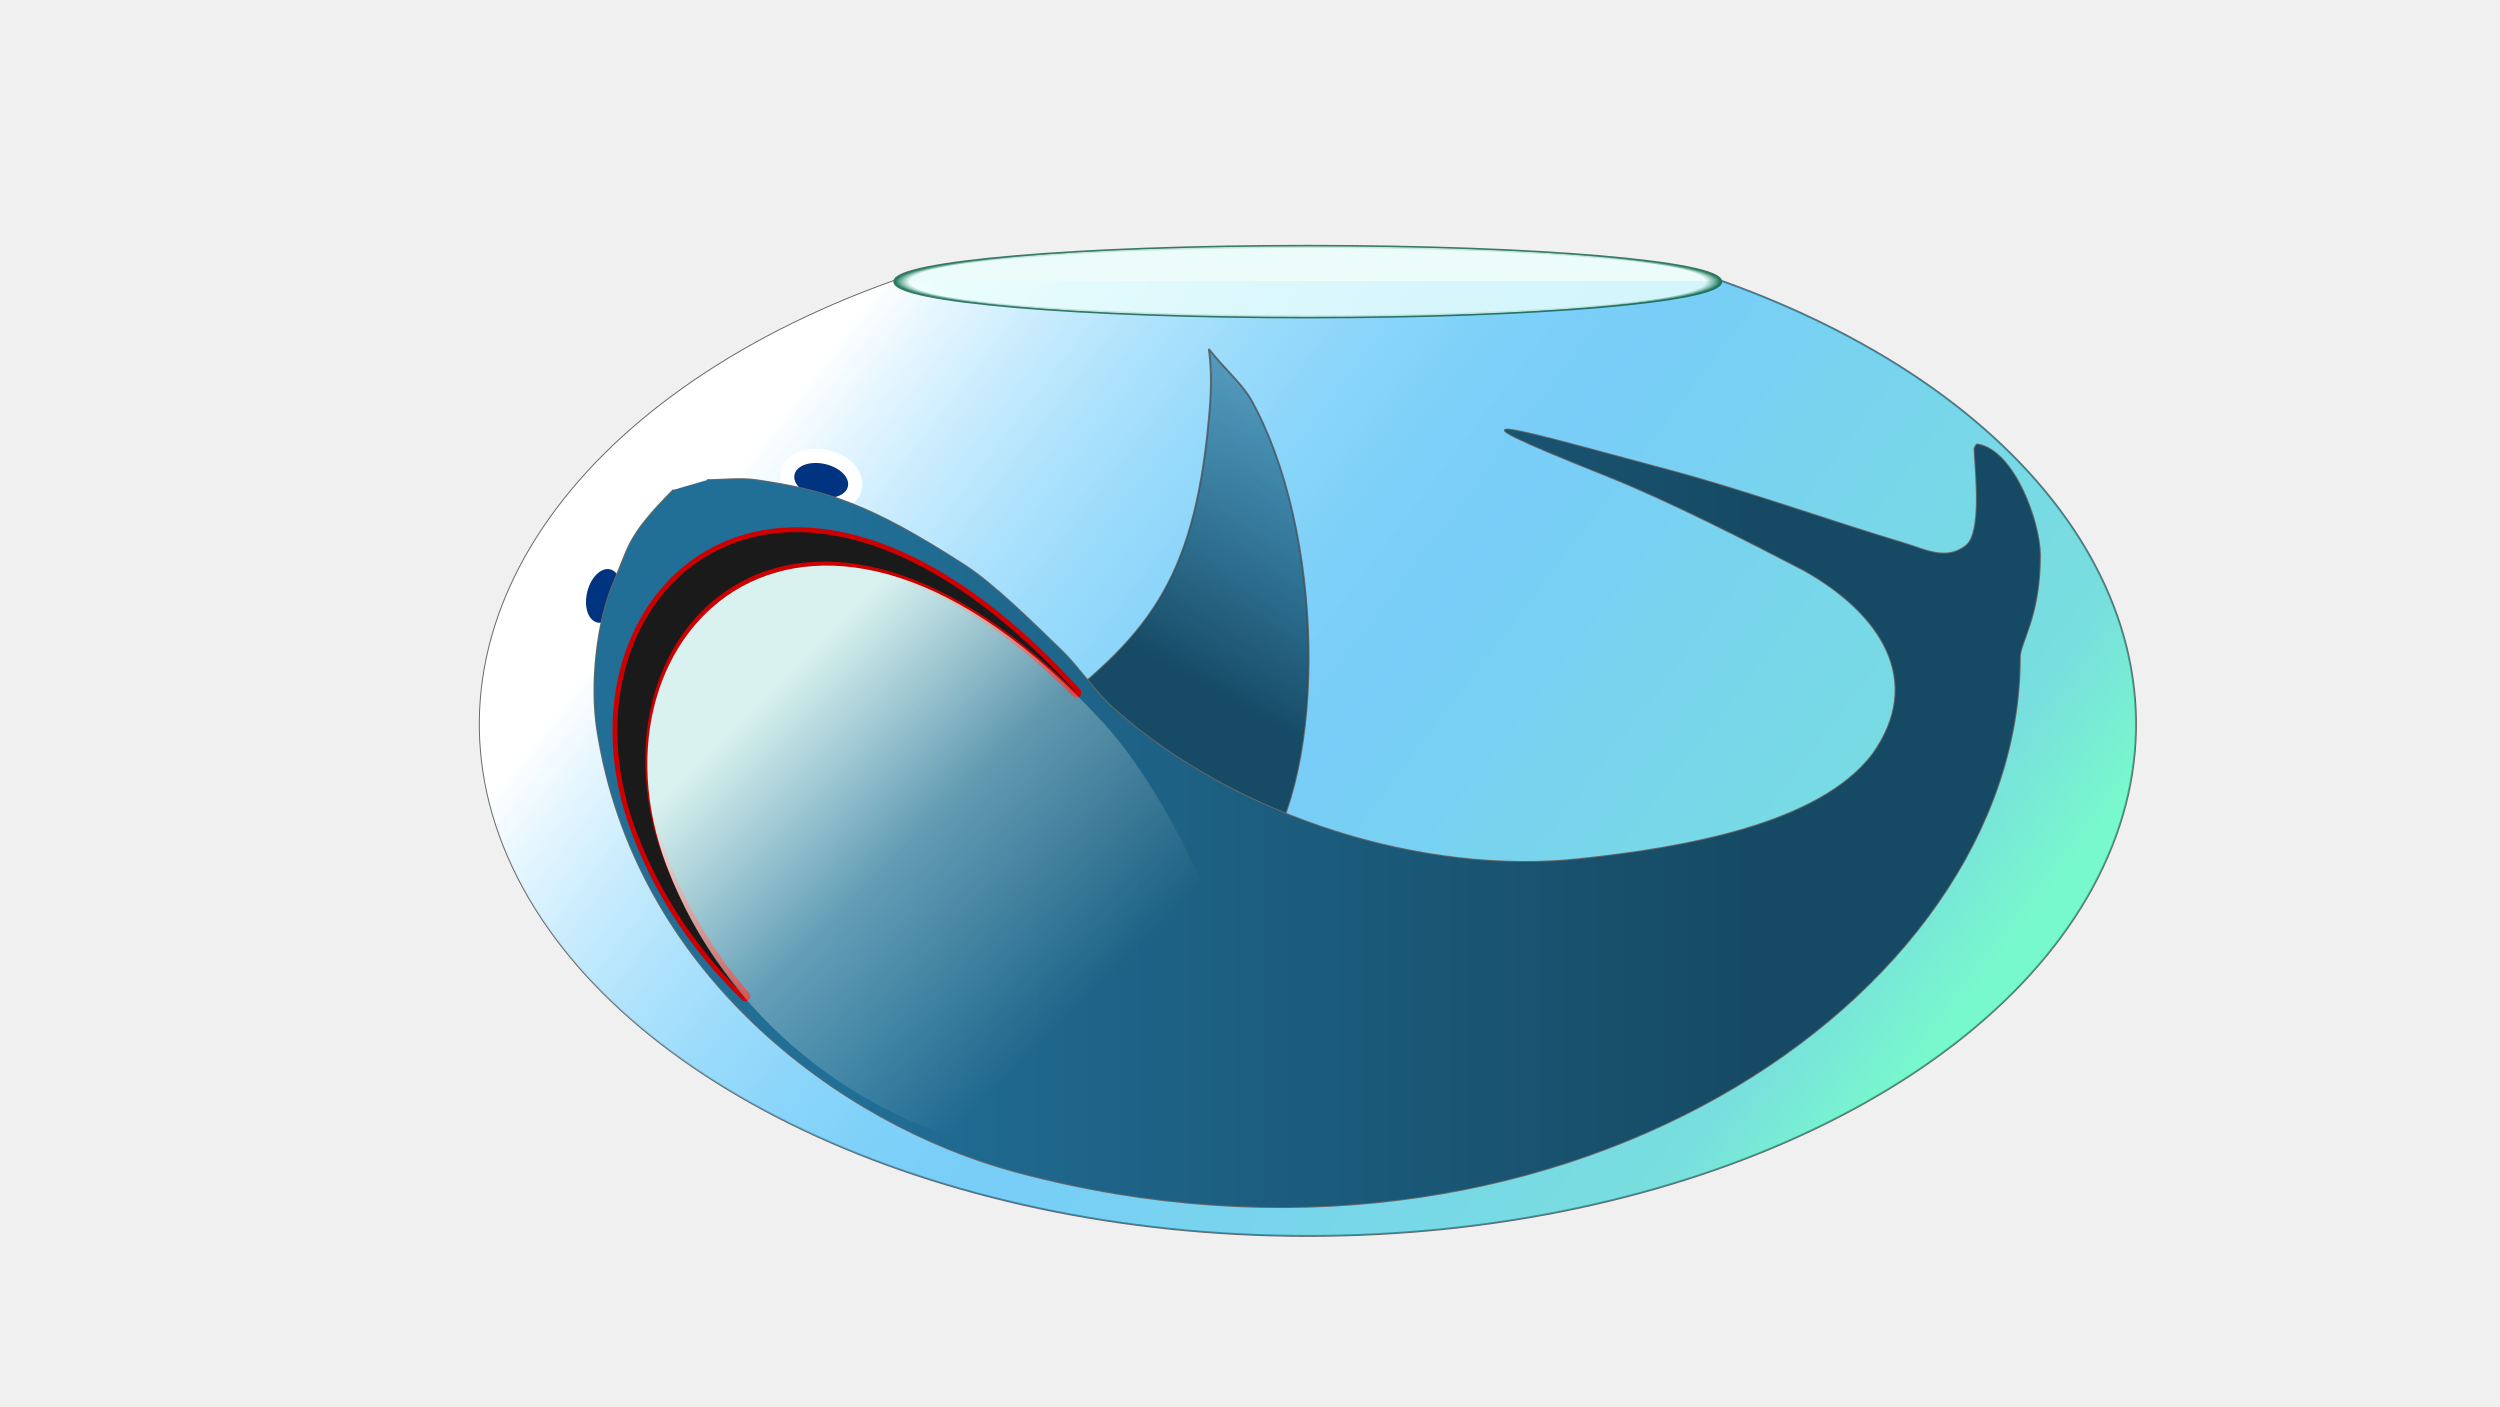
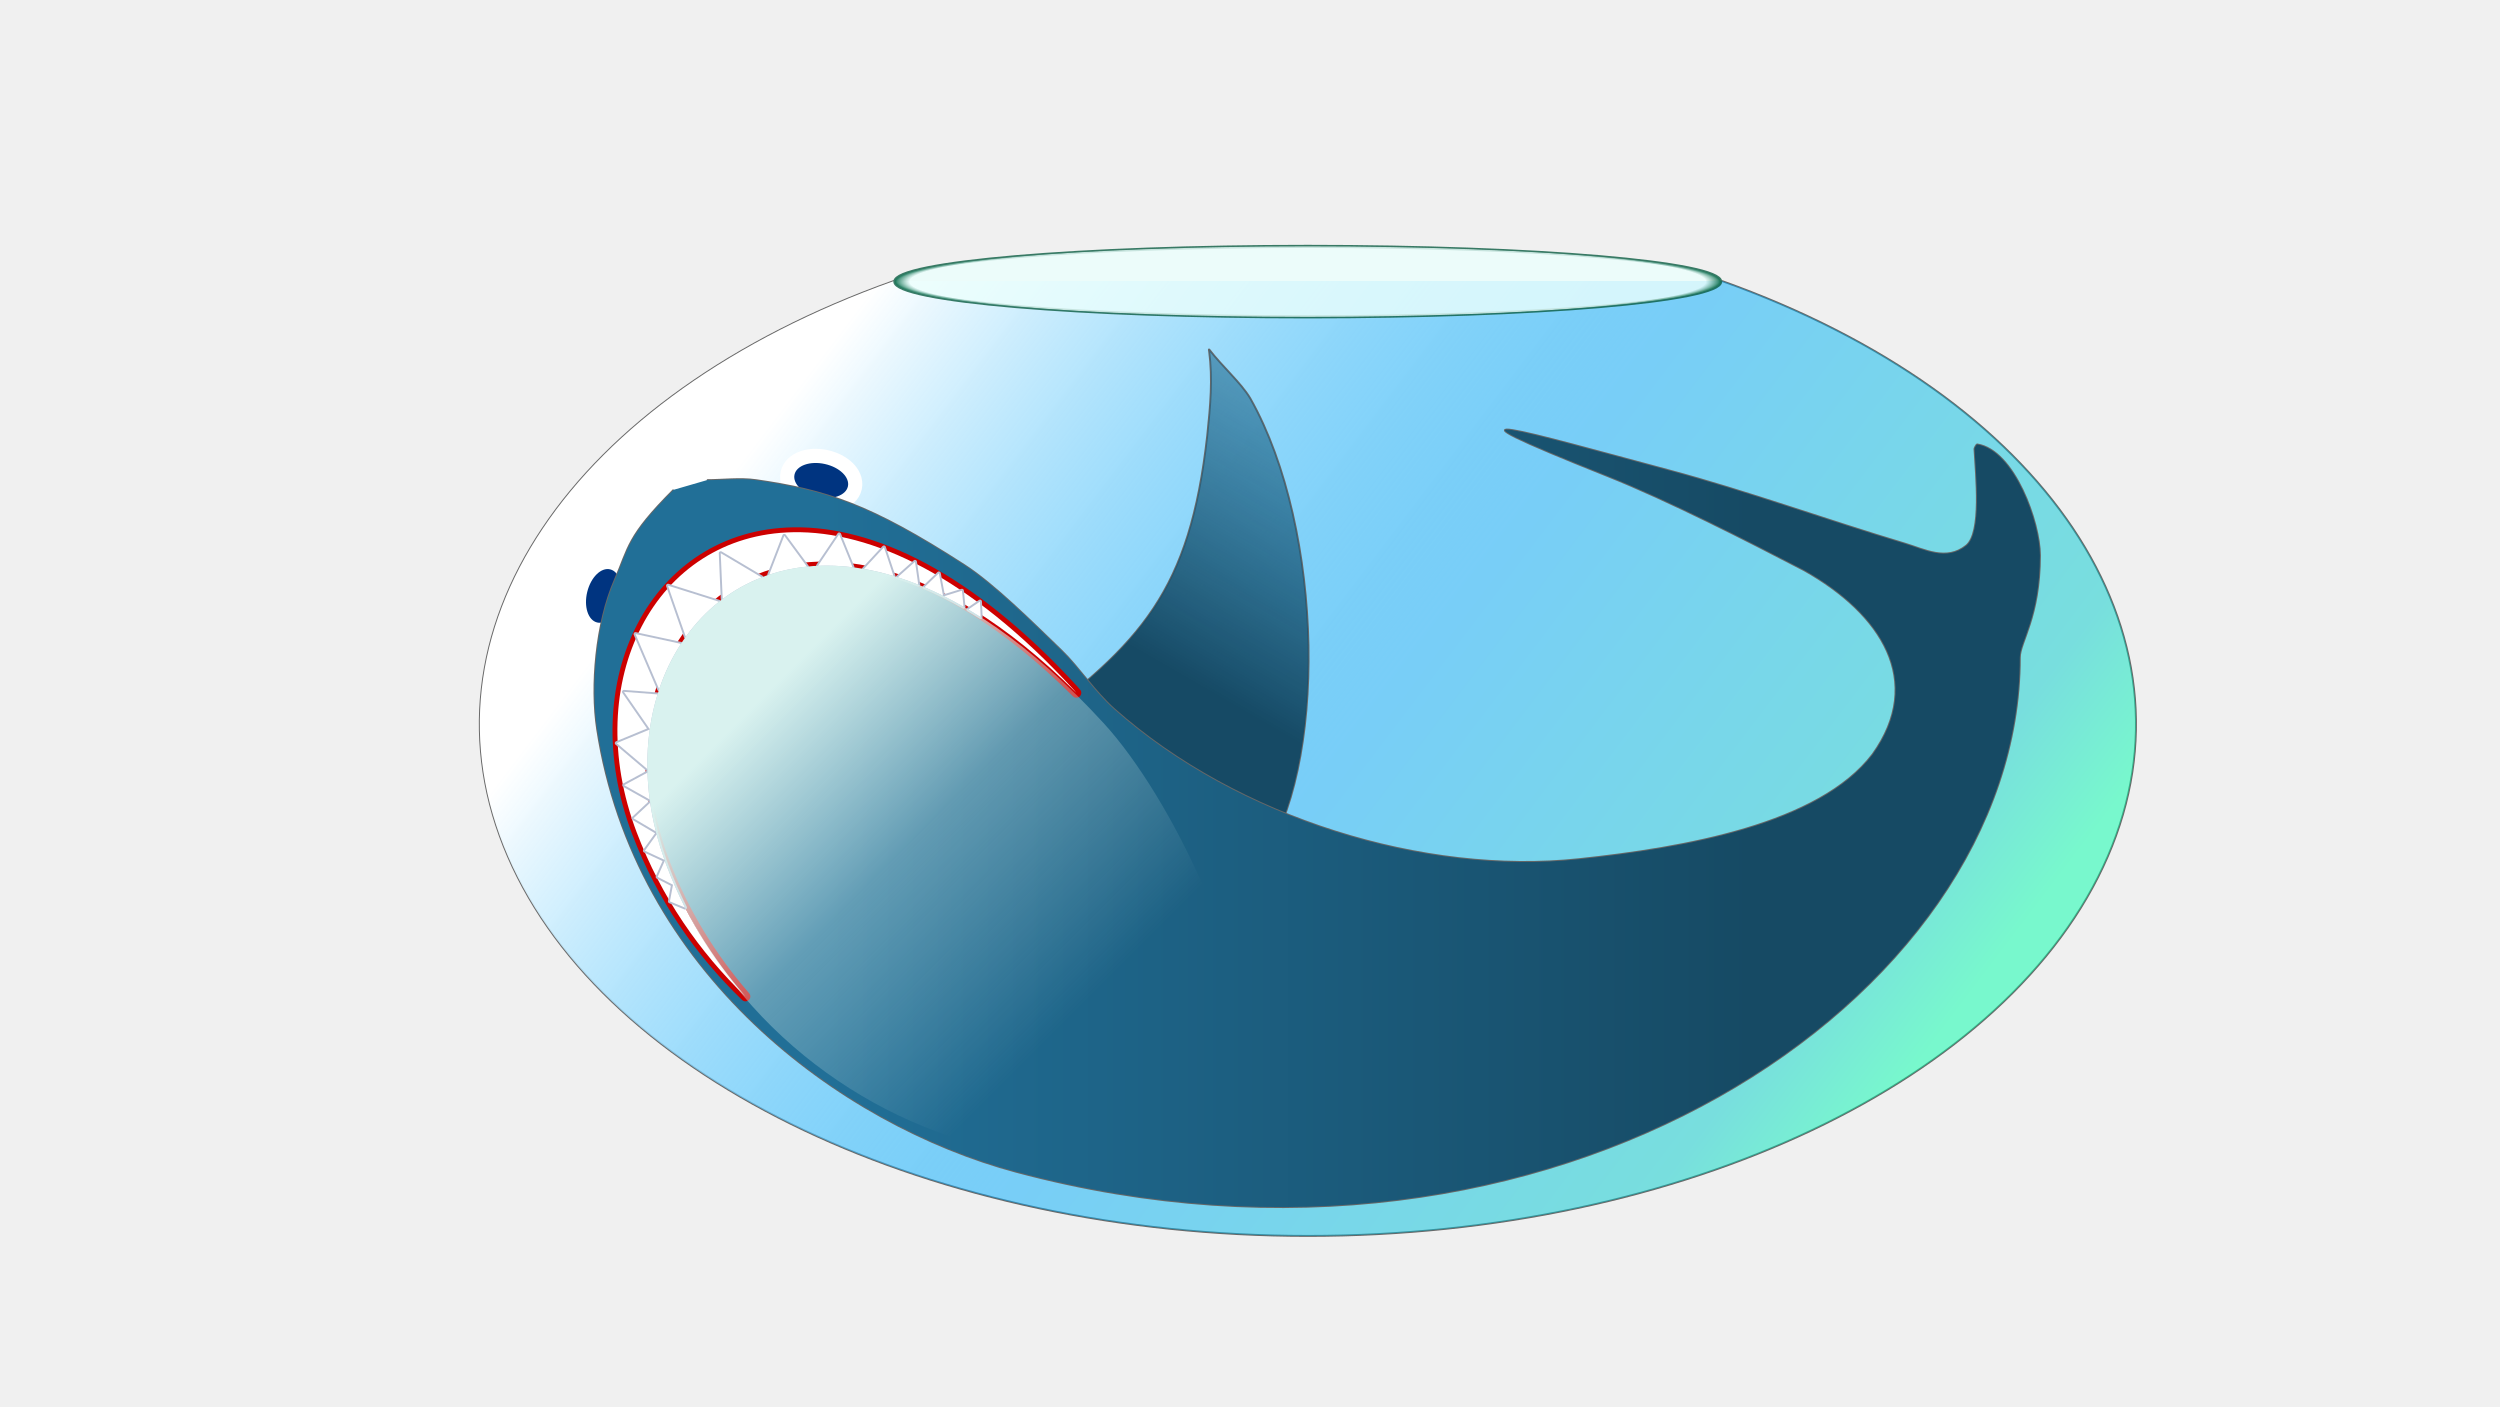
<svg xmlns="http://www.w3.org/2000/svg" xmlns:xlink="http://www.w3.org/1999/xlink" width="1280" height="720" version="1.1" viewBox="0 0 1280 720" id="svg71">
  <defs id="defs44">
+     <linearGradient id="linearGradient4527">
+       <stop style="stop-color:#ffffff;stop-opacity:1;" offset="0" id="stop4525" />
+     </linearGradient>
    <linearGradient id="linearGradient8160">
      <stop style="stop-color:#ebfffd;stop-opacity:0.8;" offset="0.96" id="stop8158" />
      <stop style="stop-color:#006644;stop-opacity:1;" offset="1" id="stop8156" />
    </linearGradient>
    <linearGradient id="linearGradient5724">
      <stop style="stop-color:#ffffff;stop-opacity:1.0;" offset="0" id="stop5722" />
      <stop style="stop-color:#00abff;stop-opacity:0.5;" offset="0.5" id="stop5730" />
      <stop style="stop-color:#00cccc;stop-opacity:0.5;" offset="0.90" id="stop8121" />
      <stop style="stop-color:#00ffaa;stop-opacity:0.5;" offset="1" id="stop5720" />
    </linearGradient>
    <linearGradient id="linearGradient967">
      <stop style="stop-color:#216f97;stop-opacity:1;" offset="0.16" id="stop963" />
      <stop style="stop-color:#164a64;stop-opacity:1;" offset="0.8" id="stop965" />
    </linearGradient>
    <linearGradient id="d" x1="531.33" x2="678.81" y1="439.63" y2="184.19" gradientUnits="userSpaceOnUse">
      <stop stop-color="#164a65" offset=".4" id="stop17" />
      <stop stop-color="#216f96" stop-opacity=".498" offset="1" id="stop19" />
      <stop stop-color="#216f96" stop-opacity="0" offset="1" id="stop21" />
    </linearGradient>
    <linearGradient id="c" x1="394.31" x2="555.15" y1="352.85" y2="513.68" gradientUnits="userSpaceOnUse">
      <stop stop-color="#d9f2ef" offset="0" id="stop37" />
      <stop stop-color="#d9f2ef" stop-opacity=".36" offset=".467" id="stop39" />
      <stop stop-color="#d9f2ef" stop-opacity="0" offset="1" id="stop41" />
    </linearGradient>
    <linearGradient xlink:href="#linearGradient967" id="linearGradient969" x1="303.864" y1="418.982" x2="1044.947" y2="418.982" gradientUnits="userSpaceOnUse" />
    <linearGradient xlink:href="#linearGradient5724" id="linearGradient5726" x1="438.916" y1="158.363" x2="968.403" y2="560.655" gradientUnits="userSpaceOnUse" />
    <radialGradient xlink:href="#linearGradient8160" id="radialGradient8162" cx="669.57" cy="144.19" fx="669.57" fy="144.19" r="212.21" gradientTransform="matrix(1,0,0,0.08880354,0,131.3854)" gradientUnits="userSpaceOnUse" spreadMethod="pad" />
  </defs>
  <g id="g68">
    <g id="g50">
      <path d="m881.61 143.87a423.95 262.01 0 0 1 197.53 294.72 423.95 262.01 0 0 1-409.5 194.2 423.95 262.01 0 0 1-409.5-194.2 423.95 262.01 0 0 1 197.53-294.72" fill="url(#a)" stroke="#676767" style="paint-order:markers stroke fill;fill-opacity:1;fill:url(#linearGradient5726)" id="path46" />
      <ellipse cx="669.57" cy="144.19" rx="211.41" ry="18.045" fill="none" stroke="#0a5c41" stroke-linejoin="round" stroke-miterlimit="11.4" stroke-opacity=".8" stroke-width="1.6" style="paint-order:markers stroke fill;fill:url(#radialGradient8162);fill-opacity:1" id="ellipse48" />
    </g>
    <g id="g66">
      <ellipse transform="rotate(-167.55)" cx="-463.61" cy="-149.59" rx="14.004" ry="8.655" fill="#003480" stroke="#fff" stroke-width="14.507" style="paint-order:markers stroke fill" id="ellipse52" />
      <ellipse transform="rotate(103.82)" cx="222.45" cy="-373.01" rx="14.004" ry="8.655" fill="#003480" stroke="#fff" stroke-width="14.507" style="paint-order:markers stroke fill" id="ellipse54" />
      <path d="m524.81 373.55c59.849-44.38 84.357-70.914 93.292-150.47 1.664-15.737 2.812-29.149 1.003-43.135-0.042-0.332-0.299-1.153 0-1.003 6.76 8.821 16.306 17.067 21.066 25.078 37.981 67.183 39.721 190.73 5.016 237.74-1.075 1.863-2.99 4.017-4.013 4.013" fill="url(#d)" stroke="#676767" style="paint-order:markers stroke fill" id="path56" />
      <path d="m344.94 250.77c-24.08 24.08-22.831 29.38-30.172 46.233-9.703 22.276-12.368 54.478-9.028 76.238 19.091 124.38 124.25 202.5 214.55 226.69 273.24 73.214 513.85-87.95 513.85-263.31 0-7.893 10.307-20.484 10.307-52.274 0-16.686-13.091-53.795-32.136-56.799-0.334 0-1.383 1.91-1.365 2.244 0.732 13.824 3.897 43.046-4.235 49.599-10.156 8.184-21.427 1.946-31.468-1.06-39.998-11.976-80.756-26.779-120.79-37.504-73.334-19.65-129.72-36.306-31.097 3.009 30.352 12.1 71.516 33.059 100.37 48.095 39.531 22.265 61.94 56.766 35.053 94.35-27.282 35.812-96.127 47.878-150.53 53.646-78.783 8.354-174.45-20.636-237.69-76.718-10.212-9.056-18.143-21.452-27.085-30.094-14.964-14.464-34.642-34.017-49.805-43.792-48.324-31.15-70.673-38.266-106.68-43.481-7.919-1.147-17.051 0-25.078 0" fill="url(#b)" stroke="#676767" style="paint-order:markers stroke fill;fill-opacity:1;fill:url(#linearGradient969)" id="path58" />
-       <path d="m406.25 272.49c-70.938 1.138-109.59 76.363-80.256 153.69 12.62 33.27 32.215 61.375 55.691 84.006-17.128-19.703-31.465-42.74-41.432-69.016-44.453-117.2 67.256-229.52 210.86-86.436-0.429-0.48-0.869-1.043-1.295-1.508-53.816-58.699-103.77-81.375-143.57-80.736z" fill="#1a1a1a" stroke="#c00" stroke-linejoin="round" stroke-miterlimit="11.4" stroke-width="5" style="paint-order:markers stroke fill" id="path60" />
-       <path d="m341.31 443.28c-45.783-120.7 74.074-236.29 223.82-72.953 34.846 38.008 77.581 126.85 74.939 183.62-2.038 43.786-86.085 43.598-128.98 34.566-69.009-14.531-139.42-65.179-169.78-145.24z" fill="url(#c)" stroke-width="0" style="paint-order:markers stroke fill" id="path64" />
+       <path d="m406.25 272.49c-70.938 1.138-109.59 76.363-80.256 153.69 12.62 33.27 32.215 61.375 55.691 84.006-17.128-19.703-31.465-42.74-41.432-69.016-44.453-117.2 67.256-229.52 210.86-86.436-0.429-0.48-0.869-1.043-1.295-1.508-53.816-58.699-103.77-81.375-143.57-80.736z" fill="#1a1a1a" stroke="#c00" stroke-linejoin="round" stroke-miterlimit="11.4" stroke-width="5" style="paint-order:markers stroke fill;fill:#ffffff;fill-opacity:1" id="path60" />
+       <path id="path602" style="fill:#ffffff;fill-opacity:1;stroke:#b7bfd1;stroke-width:2;stroke-linejoin:round;stroke-miterlimit:11.4;stroke-opacity:1;paint-order:markers stroke fill;fill-rule:evenodd;stroke-dasharray:none" d="M 429.654 273.617 L 418.832 289.705 C 424.512 289.458 430.403 289.682 436.494 290.434 L 429.654 273.617 z M 401.553 274.357 L 393.861 294.225 C 399.935 292.199 406.376 290.81 413.148 290.115 L 401.553 274.357 z M 452.578 280.273 L 442.355 291.303 C 447.273 292.161 452.313 293.373 457.459 294.916 L 452.578 280.273 z M 369.014 283.232 L 370.033 306.672 C 376.067 302.167 382.717 298.451 389.928 295.648 L 369.014 283.232 z M 468.479 287.668 L 459.631 295.568 C 463.088 296.665 466.598 297.94 470.148 299.357 L 468.479 287.668 z M 480.68 293.584 L 473.34 300.652 C 476.466 301.977 479.633 303.446 482.826 305.027 L 480.68 293.584 z M 342.021 299.871 L 351.152 325.998 C 356.015 319.231 361.69 313.206 368.125 308.113 L 342.021 299.871 z M 492.512 302.459 L 483.342 305.279 C 486.638 306.924 489.968 308.715 493.33 310.641 L 492.512 302.459 z M 501.756 308.006 L 495.791 312.072 C 497.882 313.308 499.985 314.599 502.1 315.945 L 501.756 308.006 z M 325.383 324.645 L 337.492 352.895 C 340.297 344.528 344.05 336.74 348.641 329.672 L 325.383 324.645 z M 319.467 354.225 L 332.691 373.324 C 333.567 367.182 334.906 361.245 336.658 355.547 L 319.467 354.225 z M 332.67 373.496 L 315.77 380.477 L 331.459 393.777 C 331.326 386.834 331.744 380.056 332.67 373.496 z M 331.523 395.574 L 319.588 402.021 L 332.65 409.361 C 332.03 404.709 331.671 400.111 331.523 395.574 z M 332.891 410.988 L 324.352 418.961 L 335.793 425.705 C 334.554 420.761 333.595 415.85 332.891 410.988 z M 336.189 427.238 L 330.189 435.57 L 340.217 440.225 C 338.668 435.882 337.318 431.549 336.189 427.238 z M 340.393 440.715 L 336.703 448.963 L 344.582 452.971 L 342.996 461.504 L 350.711 464.682 C 347.26 457.8 344.112 450.667 341.311 443.279 C 340.986 442.424 340.7 441.57 340.393 440.715 z " />
+       <path d="m341.31 443.28c-45.783-120.7 74.074-236.29 223.82-72.953 34.846 38.008 77.581 126.85 74.939 183.62-2.038 43.786-86.085 43.598-128.98 34.566-69.009-14.531-139.42-65.179-169.78-145.24z" fill="url(#c)" stroke-width="0" style="paint-order:markers stroke fill" id="path1349" />
    </g>
  </g>
</svg>
